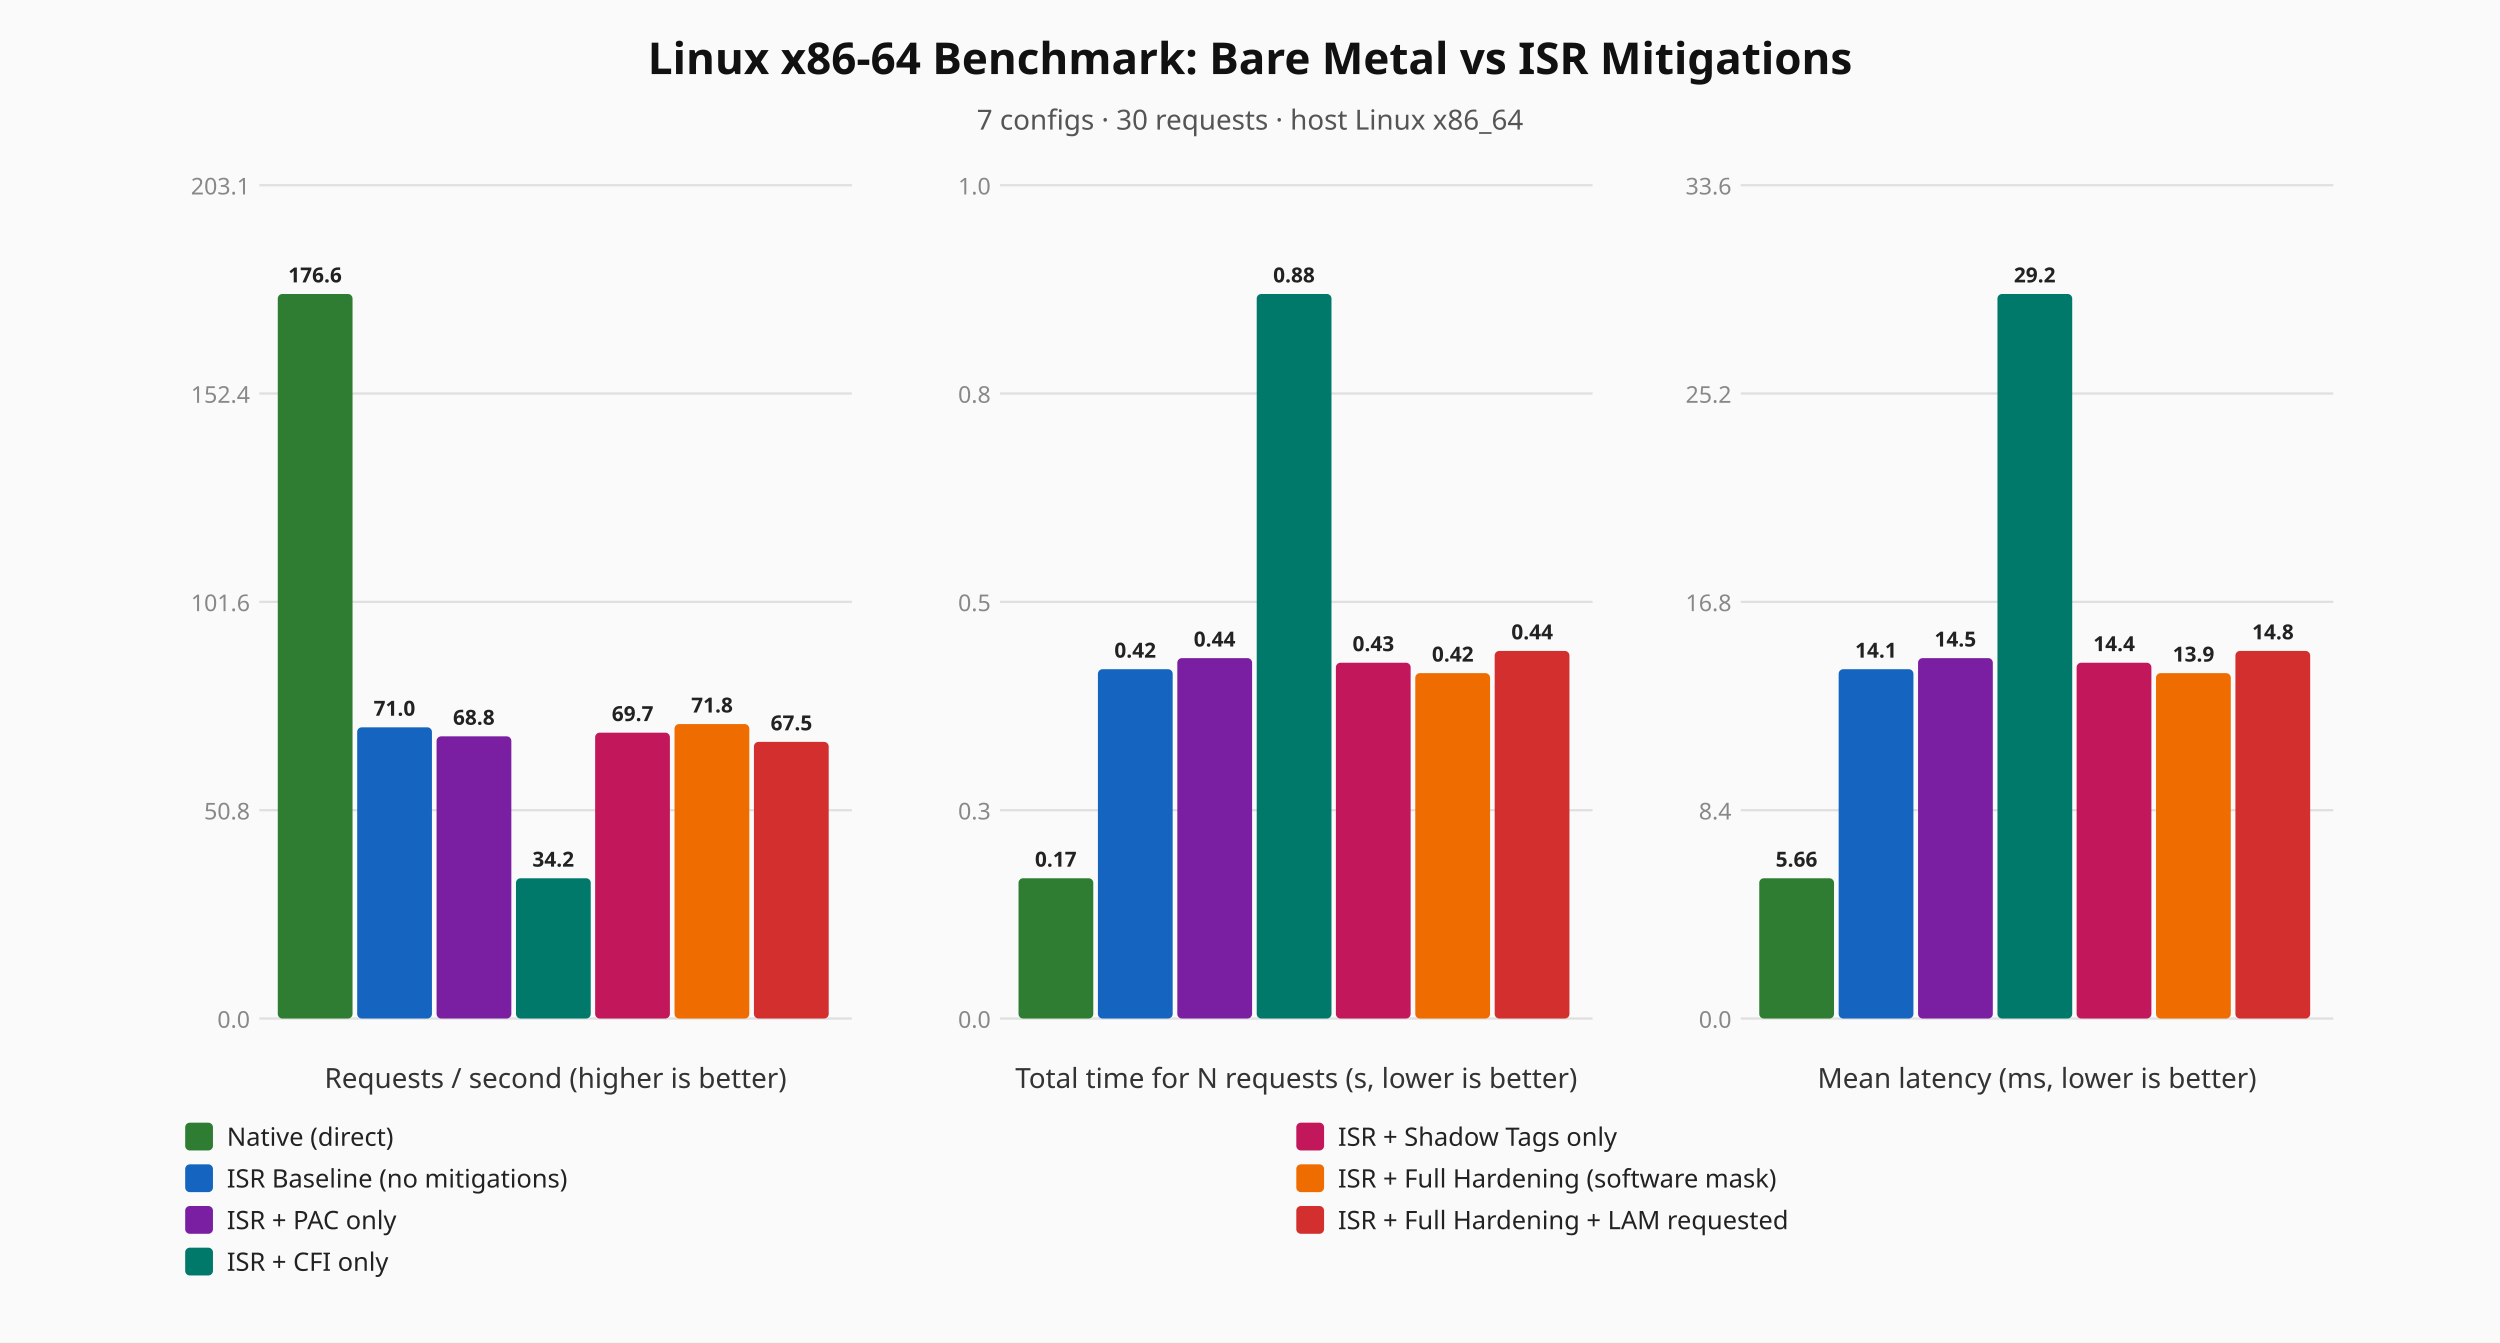
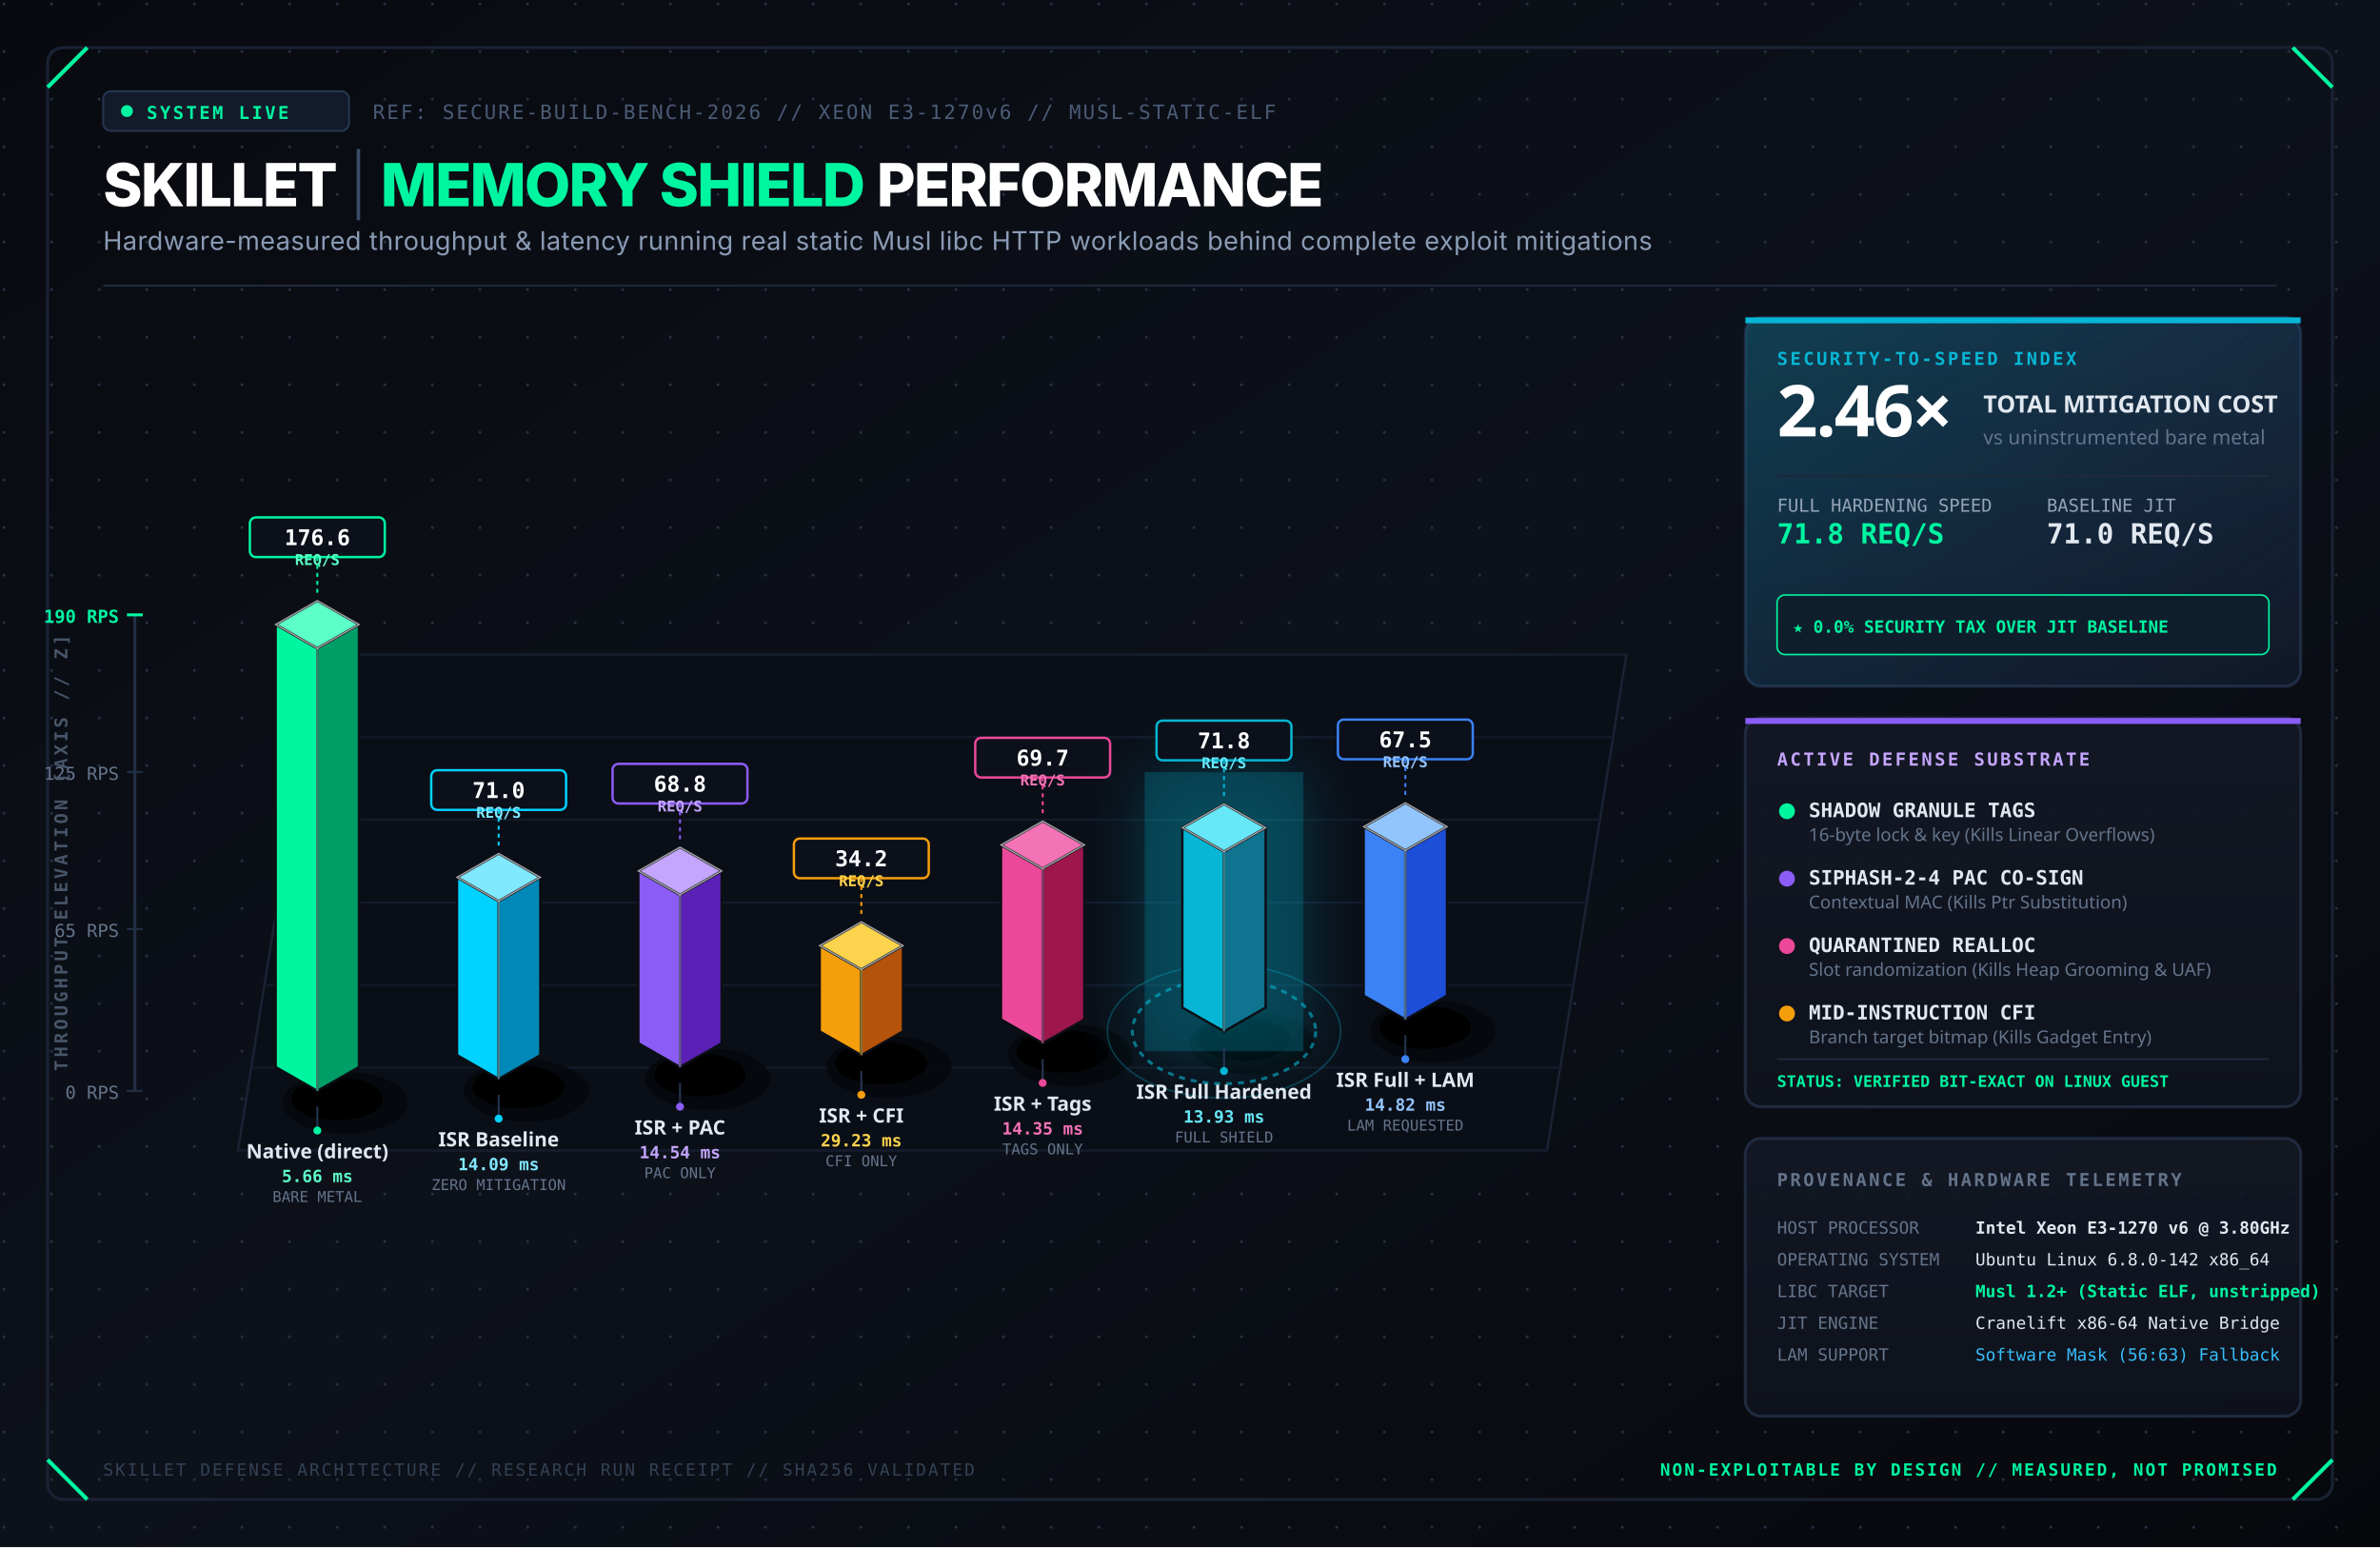
- <svg xmlns="http://www.w3.org/2000/svg" width="1080" height="580" viewBox="0 0 1080 580">
-   <rect width="1080" height="580" fill="#fafafa" />
-   <text x="540.0" y="32" text-anchor="middle" fill="#111" font-size="19" font-family="system-ui,sans-serif" font-weight="600">Linux x86-64 Benchmark: Bare Metal vs ISR Mitigations</text>
-   <text x="540.0" y="56" text-anchor="middle" fill="#555" font-size="12" font-family="system-ui,sans-serif">7 configs · 30 requests · host Linux x86_64</text>
-   <line x1="112.0" y1="440.0" x2="368.0" y2="440.0" stroke="#e0e0e0" />
-   <text x="108.0" y="444.0" text-anchor="end" fill="#888" font-size="10" font-family="system-ui,sans-serif">0.0</text>
-   <line x1="112.0" y1="350.0" x2="368.0" y2="350.0" stroke="#e0e0e0" />
-   <text x="108.0" y="354.0" text-anchor="end" fill="#888" font-size="10" font-family="system-ui,sans-serif">50.8</text>
-   <line x1="112.0" y1="260.0" x2="368.0" y2="260.0" stroke="#e0e0e0" />
-   <text x="108.0" y="264.0" text-anchor="end" fill="#888" font-size="10" font-family="system-ui,sans-serif">101.6</text>
-   <line x1="112.0" y1="170.0" x2="368.0" y2="170.0" stroke="#e0e0e0" />
-   <text x="108.0" y="174.0" text-anchor="end" fill="#888" font-size="10" font-family="system-ui,sans-serif">152.4</text>
-   <line x1="112.0" y1="80.0" x2="368.0" y2="80.0" stroke="#e0e0e0" />
-   <text x="108.0" y="84.0" text-anchor="end" fill="#888" font-size="10" font-family="system-ui,sans-serif">203.1</text>
-   <rect x="120.0" y="127.0" width="32.3" height="313.0" fill="#2e7d32" rx="2" />
-   <text x="136.1" y="122.0" text-anchor="middle" fill="#222" font-size="9" font-family="system-ui,sans-serif" font-weight="600">176.6</text>
-   <rect x="154.3" y="314.2" width="32.3" height="125.8" fill="#1565c0" rx="2" />
-   <text x="170.4" y="309.2" text-anchor="middle" fill="#222" font-size="9" font-family="system-ui,sans-serif" font-weight="600">71.0</text>
-   <rect x="188.6" y="318.1" width="32.3" height="121.9" fill="#7b1fa2" rx="2" />
-   <text x="204.7" y="313.1" text-anchor="middle" fill="#222" font-size="9" font-family="system-ui,sans-serif" font-weight="600">68.8</text>
-   <rect x="222.9" y="379.4" width="32.3" height="60.6" fill="#00796b" rx="2" />
-   <text x="239.0" y="374.4" text-anchor="middle" fill="#222" font-size="9" font-family="system-ui,sans-serif" font-weight="600">34.2</text>
-   <rect x="257.1" y="316.5" width="32.3" height="123.5" fill="#c2185b" rx="2" />
-   <text x="273.3" y="311.5" text-anchor="middle" fill="#222" font-size="9" font-family="system-ui,sans-serif" font-weight="600">69.7</text>
-   <rect x="291.4" y="312.8" width="32.3" height="127.2" fill="#ef6c00" rx="2" />
-   <text x="307.6" y="307.8" text-anchor="middle" fill="#222" font-size="9" font-family="system-ui,sans-serif" font-weight="600">71.8</text>
-   <rect x="325.7" y="320.5" width="32.3" height="119.5" fill="#d32f2f" rx="2" />
-   <text x="341.9" y="315.5" text-anchor="middle" fill="#222" font-size="9" font-family="system-ui,sans-serif" font-weight="600">67.5</text>
-   <text x="240.0" y="470" text-anchor="middle" fill="#333" font-size="12" font-family="system-ui,sans-serif" font-weight="500">Requests / second (higher is better)</text>
-   <line x1="432.0" y1="440.0" x2="688.0" y2="440.0" stroke="#e0e0e0" />
-   <text x="428.0" y="444.0" text-anchor="end" fill="#888" font-size="10" font-family="system-ui,sans-serif">0.0</text>
-   <line x1="432.0" y1="350.0" x2="688.0" y2="350.0" stroke="#e0e0e0" />
-   <text x="428.0" y="354.0" text-anchor="end" fill="#888" font-size="10" font-family="system-ui,sans-serif">0.3</text>
-   <line x1="432.0" y1="260.0" x2="688.0" y2="260.0" stroke="#e0e0e0" />
-   <text x="428.0" y="264.0" text-anchor="end" fill="#888" font-size="10" font-family="system-ui,sans-serif">0.5</text>
-   <line x1="432.0" y1="170.0" x2="688.0" y2="170.0" stroke="#e0e0e0" />
-   <text x="428.0" y="174.0" text-anchor="end" fill="#888" font-size="10" font-family="system-ui,sans-serif">0.8</text>
-   <line x1="432.0" y1="80.0" x2="688.0" y2="80.0" stroke="#e0e0e0" />
-   <text x="428.0" y="84.0" text-anchor="end" fill="#888" font-size="10" font-family="system-ui,sans-serif">1.0</text>
-   <rect x="440.0" y="379.4" width="32.3" height="60.6" fill="#2e7d32" rx="2" />
-   <text x="456.1" y="374.4" text-anchor="middle" fill="#222" font-size="9" font-family="system-ui,sans-serif" font-weight="600">0.17</text>
-   <rect x="474.3" y="289.1" width="32.3" height="150.9" fill="#1565c0" rx="2" />
-   <text x="490.4" y="284.1" text-anchor="middle" fill="#222" font-size="9" font-family="system-ui,sans-serif" font-weight="600">0.42</text>
-   <rect x="508.6" y="284.3" width="32.3" height="155.7" fill="#7b1fa2" rx="2" />
-   <text x="524.7" y="279.3" text-anchor="middle" fill="#222" font-size="9" font-family="system-ui,sans-serif" font-weight="600">0.44</text>
-   <rect x="542.9" y="127.0" width="32.3" height="313.0" fill="#00796b" rx="2" />
-   <text x="559.0" y="122.0" text-anchor="middle" fill="#222" font-size="9" font-family="system-ui,sans-serif" font-weight="600">0.88</text>
-   <rect x="577.1" y="286.3" width="32.3" height="153.7" fill="#c2185b" rx="2" />
-   <text x="593.3" y="281.3" text-anchor="middle" fill="#222" font-size="9" font-family="system-ui,sans-serif" font-weight="600">0.43</text>
-   <rect x="611.4" y="290.8" width="32.3" height="149.2" fill="#ef6c00" rx="2" />
-   <text x="627.6" y="285.8" text-anchor="middle" fill="#222" font-size="9" font-family="system-ui,sans-serif" font-weight="600">0.42</text>
-   <rect x="645.7" y="281.2" width="32.3" height="158.8" fill="#d32f2f" rx="2" />
-   <text x="661.9" y="276.2" text-anchor="middle" fill="#222" font-size="9" font-family="system-ui,sans-serif" font-weight="600">0.44</text>
-   <text x="560.0" y="470" text-anchor="middle" fill="#333" font-size="12" font-family="system-ui,sans-serif" font-weight="500">Total time for N requests (s, lower is better)</text>
-   <line x1="752.0" y1="440.0" x2="1008.0" y2="440.0" stroke="#e0e0e0" />
-   <text x="748.0" y="444.0" text-anchor="end" fill="#888" font-size="10" font-family="system-ui,sans-serif">0.0</text>
-   <line x1="752.0" y1="350.0" x2="1008.0" y2="350.0" stroke="#e0e0e0" />
-   <text x="748.0" y="354.0" text-anchor="end" fill="#888" font-size="10" font-family="system-ui,sans-serif">8.4</text>
-   <line x1="752.0" y1="260.0" x2="1008.0" y2="260.0" stroke="#e0e0e0" />
-   <text x="748.0" y="264.0" text-anchor="end" fill="#888" font-size="10" font-family="system-ui,sans-serif">16.8</text>
-   <line x1="752.0" y1="170.0" x2="1008.0" y2="170.0" stroke="#e0e0e0" />
-   <text x="748.0" y="174.0" text-anchor="end" fill="#888" font-size="10" font-family="system-ui,sans-serif">25.2</text>
-   <line x1="752.0" y1="80.0" x2="1008.0" y2="80.0" stroke="#e0e0e0" />
-   <text x="748.0" y="84.0" text-anchor="end" fill="#888" font-size="10" font-family="system-ui,sans-serif">33.6</text>
-   <rect x="760.0" y="379.4" width="32.3" height="60.6" fill="#2e7d32" rx="2" />
-   <text x="776.1" y="374.4" text-anchor="middle" fill="#222" font-size="9" font-family="system-ui,sans-serif" font-weight="600">5.66</text>
-   <rect x="794.3" y="289.1" width="32.3" height="150.9" fill="#1565c0" rx="2" />
-   <text x="810.4" y="284.1" text-anchor="middle" fill="#222" font-size="9" font-family="system-ui,sans-serif" font-weight="600">14.1</text>
-   <rect x="828.6" y="284.3" width="32.3" height="155.7" fill="#7b1fa2" rx="2" />
-   <text x="844.7" y="279.3" text-anchor="middle" fill="#222" font-size="9" font-family="system-ui,sans-serif" font-weight="600">14.5</text>
-   <rect x="862.9" y="127.0" width="32.3" height="313.0" fill="#00796b" rx="2" />
-   <text x="879.0" y="122.0" text-anchor="middle" fill="#222" font-size="9" font-family="system-ui,sans-serif" font-weight="600">29.2</text>
-   <rect x="897.1" y="286.3" width="32.3" height="153.7" fill="#c2185b" rx="2" />
-   <text x="913.3" y="281.3" text-anchor="middle" fill="#222" font-size="9" font-family="system-ui,sans-serif" font-weight="600">14.4</text>
-   <rect x="931.4" y="290.8" width="32.3" height="149.2" fill="#ef6c00" rx="2" />
-   <text x="947.6" y="285.8" text-anchor="middle" fill="#222" font-size="9" font-family="system-ui,sans-serif" font-weight="600">13.9</text>
-   <rect x="965.7" y="281.2" width="32.3" height="158.8" fill="#d32f2f" rx="2" />
-   <text x="981.9" y="276.2" text-anchor="middle" fill="#222" font-size="9" font-family="system-ui,sans-serif" font-weight="600">14.8</text>
-   <text x="880.0" y="470" text-anchor="middle" fill="#333" font-size="12" font-family="system-ui,sans-serif" font-weight="500">Mean latency (ms, lower is better)</text>
-   <rect x="80.0" y="485" width="12" height="12" fill="#2e7d32" rx="2" />
-   <text x="98.0" y="495" fill="#222" font-size="11" font-family="system-ui,sans-serif">Native (direct)</text>
-   <rect x="80.0" y="503" width="12" height="12" fill="#1565c0" rx="2" />
-   <text x="98.0" y="513" fill="#222" font-size="11" font-family="system-ui,sans-serif">ISR Baseline (no mitigations)</text>
-   <rect x="80.0" y="521" width="12" height="12" fill="#7b1fa2" rx="2" />
-   <text x="98.0" y="531" fill="#222" font-size="11" font-family="system-ui,sans-serif">ISR + PAC only</text>
-   <rect x="80.0" y="539" width="12" height="12" fill="#00796b" rx="2" />
-   <text x="98.0" y="549" fill="#222" font-size="11" font-family="system-ui,sans-serif">ISR + CFI only</text>
-   <rect x="560.0" y="485" width="12" height="12" fill="#c2185b" rx="2" />
-   <text x="578.0" y="495" fill="#222" font-size="11" font-family="system-ui,sans-serif">ISR + Shadow Tags only</text>
-   <rect x="560.0" y="503" width="12" height="12" fill="#ef6c00" rx="2" />
-   <text x="578.0" y="513" fill="#222" font-size="11" font-family="system-ui,sans-serif">ISR + Full Hardening (software mask)</text>
-   <rect x="560.0" y="521" width="12" height="12" fill="#d32f2f" rx="2" />
-   <text x="578.0" y="531" fill="#222" font-size="11" font-family="system-ui,sans-serif">ISR + Full Hardening + LAM requested</text>
+ <svg xmlns="http://www.w3.org/2000/svg" width="1200" height="780" viewBox="0 0 1200 780" fill="none">
+   <defs>
+     <linearGradient id="bg-grad" x1="0%" y1="0%" x2="100%" y2="100%">
+       <stop offset="0%" stop-color="#080A0F" />
+       <stop offset="50%" stop-color="#0D111A" />
+       <stop offset="100%" stop-color="#06080C" />
+     </linearGradient>
+     <linearGradient id="panel-card" x1="0%" y1="0%" x2="0%" y2="100%">
+       <stop offset="0%" stop-color="#141926" stop-opacity="0.85" />
+       <stop offset="100%" stop-color="#0E121C" stop-opacity="0.95" />
+     </linearGradient>
+     <linearGradient id="hero-card-glow" x1="0%" y1="0%" x2="100%" y2="100%">
+       <stop offset="0%" stop-color="#06B6D4" stop-opacity="0.25" />
+       <stop offset="100%" stop-color="#3B82F6" stop-opacity="0.05" />
+     </linearGradient>
+     <linearGradient id="grid-fade" x1="0%" y1="0%" x2="0%" y2="100%">
+       <stop offset="0%" stop-color="#00F5A0" stop-opacity="0.12" />
+       <stop offset="100%" stop-color="#00D2FF" stop-opacity="0.0" />
+     </linearGradient>
+     <filter id="soft-glow" x="-20%" y="-20%" width="140%" height="140%">
+       <feGaussianBlur stdDeviation="8" result="blur" />
+       <feComposite in="SourceGraphic" in2="blur" operator="over" />
+     </filter>
+     <filter id="hero-pillar-glow" x="-50%" y="-50%" width="200%" height="200%">
+       <feGaussianBlur stdDeviation="16" result="blur" />
+       <feComposite in="SourceGraphic" in2="blur" operator="over" />
+     </filter>
+     <pattern id="dot-grid" x="0" y="0" width="24" height="24" patternUnits="userSpaceOnUse">
+       <circle cx="2" cy="2" r="0.75" fill="#252F42" />
+     </pattern>
+   </defs>
+   <rect width="1200" height="780" fill="url(#bg-grad)" />
+   <rect width="1200" height="780" fill="url(#dot-grid)" />
+   <rect x="24" y="24" width="1152" height="732" rx="8" stroke="#1A2234" stroke-width="1.5" fill="none" />
+   <line x1="24" y1="44" x2="44" y2="24" stroke="#00F5A0" stroke-width="2" />
+   <line x1="1156" y1="24" x2="1176" y2="44" stroke="#00F5A0" stroke-width="2" />
+   <line x1="24" y1="736" x2="44" y2="756" stroke="#00F5A0" stroke-width="2" />
+   <line x1="1156" y1="756" x2="1176" y2="736" stroke="#00F5A0" stroke-width="2" />
+   <g id="header-hud">
+     <rect x="52" y="46" width="124" height="20" rx="4" fill="#131B2B" stroke="#25354F" stroke-width="1" />
+     <circle cx="64" cy="56" r="3" fill="#00F5A0" />
+     <text x="74" y="60" fill="#00F5A0" font-family="'JetBrains Mono', monospace" font-size="9" font-weight="700" letter-spacing="1.2">SYSTEM LIVE</text>
+     <text x="188" y="60" fill="#4B5B76" font-family="'JetBrains Mono', monospace" font-size="10" letter-spacing="1">REF: SECURE-BUILD-BENCH-2026 // XEON E3-1270v6 // MUSL-STATIC-ELF</text>
+     <text x="52" y="104" fill="#FFFFFF" font-family="system-ui, -apple-system, sans-serif" font-size="30" font-weight="800" letter-spacing="-0.8">
+       SKILLET <tspan fill="#3A4D6B" font-weight="300">|</tspan>
+       <tspan fill="#00F5A0">MEMORY SHIELD</tspan> PERFORMANCE
+     </text>
+     <text x="52" y="126" fill="#8A9BB5" font-family="system-ui, -apple-system, sans-serif" font-size="13" font-weight="400" letter-spacing="0.2">
+       Hardware-measured throughput &amp; latency running real static Musl libc HTTP workloads behind complete exploit mitigations
+     </text>
+     <line x1="52" y1="144" x2="1148" y2="144" stroke="#1E283D" stroke-width="1" />
+   </g>
+   <g id="isometric-stage">
+     <polygon points="160,330 820,330 780,580 120,580" fill="#0A0E17" stroke="#1A2234" stroke-width="1.2" />
+     <line x1="160.0" y1="330.0" x2="820.0" y2="330.0" stroke="#131B2A" stroke-width="1" />
+     <line x1="153.333" y1="371.667" x2="813.333" y2="371.667" stroke="#131B2A" stroke-width="1" />
+     <line x1="146.667" y1="413.333" x2="806.667" y2="413.333" stroke="#131B2A" stroke-width="1" />
+     <line x1="140.0" y1="455.0" x2="800.0" y2="455.0" stroke="#131B2A" stroke-width="1" />
+     <line x1="133.333" y1="496.667" x2="793.333" y2="496.667" stroke="#131B2A" stroke-width="1" />
+     <line x1="126.667" y1="538.333" x2="786.667" y2="538.333" stroke="#131B2A" stroke-width="1" />
+     <line x1="120.0" y1="580.0" x2="780.0" y2="580.0" stroke="#131B2A" stroke-width="1" />
+     <ellipse cx="174.0" cy="556" rx="31.5" ry="15.6" fill="#040609" opacity="0.8" />
+     <ellipse cx="170.0" cy="554" rx="23.1" ry="10.8" fill="#000000" opacity="0.95" />
+     <ellipse cx="265.429" cy="550" rx="31.5" ry="15.6" fill="#040609" opacity="0.8" />
+     <ellipse cx="261.429" cy="548" rx="23.1" ry="10.8" fill="#000000" opacity="0.95" />
+     <ellipse cx="356.857" cy="544" rx="31.5" ry="15.6" fill="#040609" opacity="0.8" />
+     <ellipse cx="352.857" cy="542" rx="23.1" ry="10.8" fill="#000000" opacity="0.95" />
+     <ellipse cx="448.286" cy="538" rx="31.5" ry="15.6" fill="#040609" opacity="0.8" />
+     <ellipse cx="444.286" cy="536" rx="23.1" ry="10.8" fill="#000000" opacity="0.95" />
+     <ellipse cx="539.714" cy="532" rx="31.5" ry="15.6" fill="#040609" opacity="0.8" />
+     <ellipse cx="535.714" cy="530" rx="23.1" ry="10.8" fill="#000000" opacity="0.95" />
+     <ellipse cx="631.143" cy="526" rx="31.5" ry="15.6" fill="#040609" opacity="0.8" />
+     <ellipse cx="627.143" cy="524" rx="23.1" ry="10.8" fill="#000000" opacity="0.95" />
+     <ellipse cx="617.143" cy="520" rx="46.2" ry="26.4" stroke="#06B6D4" stroke-width="1.5" stroke-dasharray="3,3" opacity="0.6" />
+     <ellipse cx="617.143" cy="520" rx="58.8" ry="33.6" stroke="#06B6D4" stroke-width="0.8" opacity="0.3" />
+     <ellipse cx="722.571" cy="520" rx="31.5" ry="15.6" fill="#040609" opacity="0.8" />
+     <ellipse cx="718.571" cy="518" rx="23.1" ry="10.8" fill="#000000" opacity="0.95" />
+     <g id="pillar-6">
+       <polygon points="139.0,538 160.0,550 160.0,326.865 139.0,314.865" fill="#00F5A0" stroke="#0B0E14" stroke-width="1.2" />
+       <polygon points="160.0,550 181.0,538 181.0,314.865 160.0,326.865" fill="#009E67" stroke="#0B0E14" stroke-width="1.2" />
+       <polygon points="160.0,326.865 181.0,314.865 160.0,302.865 139.0,314.865" fill="#5CFFC7" stroke="#0B0E14" stroke-width="1.2" />
+       <line x1="160.0" y1="326.865" x2="160.0" y2="550" stroke="#5CFFC7" stroke-width="1.2" opacity="0.5" />
+       <polygon points="160.0,326.865 181.0,314.865 160.0,302.865 139.0,314.865" fill="none" stroke="#FFFFFF" stroke-width="0.75" opacity="0.6" />
+       <g transform="translate(160.0, 274.8646)">
+         <rect x="-34" y="-14" width="68" height="20" rx="3" fill="#0C101A" stroke="#00F5A0" stroke-width="1.2" />
+         <text x="0" y="0" text-anchor="middle" fill="#FFFFFF" font-family="'JetBrains Mono', monospace" font-size="11" font-weight="700">
+             176.6
+           </text>
+         <text x="0" y="10" text-anchor="middle" fill="#5CFFC7" font-family="'JetBrains Mono', monospace" font-size="7.5" font-weight="600">
+             REQ/S
+           </text>
+         <line x1="0" y1="6" x2="0" y2="24" stroke="#00F5A0" stroke-width="1" stroke-dasharray="2,2" />
+       </g>
+       <g transform="translate(160.0, 572)">
+         <line x1="0" y1="-14" x2="0" y2="-2" stroke="#25354F" stroke-width="1" />
+         <circle cx="0" cy="-2" r="2" fill="#00F5A0" />
+         <text x="0" y="12" text-anchor="middle" fill="#E2E8F0" font-family="system-ui, sans-serif" font-size="10" font-weight="700">
+             Native (direct)
+           </text>
+         <text x="0" y="24" text-anchor="middle" fill="#5CFFC7" font-family="'JetBrains Mono', monospace" font-size="8.5" font-weight="600">
+             5.66 ms
+           </text>
+         <text x="0" y="34" text-anchor="middle" fill="#64748B" font-family="'JetBrains Mono', monospace" font-size="7.5">
+             BARE METAL
+           </text>
+       </g>
+     </g>
+     <g id="pillar-6">
+       <polygon points="230.429,532 251.429,544 251.429,454.331 230.429,442.331" fill="#00D2FF" stroke="#0B0E14" stroke-width="1.2" />
+       <polygon points="251.429,544 272.429,532 272.429,442.331 251.429,454.331" fill="#0088B8" stroke="#0B0E14" stroke-width="1.2" />
+       <polygon points="251.429,454.331 272.429,442.331 251.429,430.331 230.429,442.331" fill="#80E8FF" stroke="#0B0E14" stroke-width="1.2" />
+       <line x1="251.429" y1="454.331" x2="251.429" y2="544" stroke="#80E8FF" stroke-width="1.2" opacity="0.5" />
+       <polygon points="251.429,454.331 272.429,442.331 251.429,430.331 230.429,442.331" fill="none" stroke="#FFFFFF" stroke-width="0.75" opacity="0.6" />
+       <g transform="translate(251.4286, 402.3311)">
+         <rect x="-34" y="-14" width="68" height="20" rx="3" fill="#0C101A" stroke="#00D2FF" stroke-width="1.2" />
+         <text x="0" y="0" text-anchor="middle" fill="#FFFFFF" font-family="'JetBrains Mono', monospace" font-size="11" font-weight="700">
+             71.0
+           </text>
+         <text x="0" y="10" text-anchor="middle" fill="#80E8FF" font-family="'JetBrains Mono', monospace" font-size="7.5" font-weight="600">
+             REQ/S
+           </text>
+         <line x1="0" y1="6" x2="0" y2="24" stroke="#00D2FF" stroke-width="1" stroke-dasharray="2,2" />
+       </g>
+       <g transform="translate(251.4286, 566)">
+         <line x1="0" y1="-14" x2="0" y2="-2" stroke="#25354F" stroke-width="1" />
+         <circle cx="0" cy="-2" r="2" fill="#00D2FF" />
+         <text x="0" y="12" text-anchor="middle" fill="#E2E8F0" font-family="system-ui, sans-serif" font-size="10" font-weight="700">
+             ISR Baseline
+           </text>
+         <text x="0" y="24" text-anchor="middle" fill="#80E8FF" font-family="'JetBrains Mono', monospace" font-size="8.5" font-weight="600">
+             14.09 ms
+           </text>
+         <text x="0" y="34" text-anchor="middle" fill="#64748B" font-family="'JetBrains Mono', monospace" font-size="7.5">
+             ZERO MITIGATION
+           </text>
+       </g>
+     </g>
+     <g id="pillar-6">
+       <polygon points="321.857,526 342.857,538 342.857,451.127 321.857,439.127" fill="#8B5CF6" stroke="#0B0E14" stroke-width="1.2" />
+       <polygon points="342.857,538 363.857,526 363.857,439.127 342.857,451.127" fill="#5B21B6" stroke="#0B0E14" stroke-width="1.2" />
+       <polygon points="342.857,451.127 363.857,439.127 342.857,427.127 321.857,439.127" fill="#C4A5FF" stroke="#0B0E14" stroke-width="1.2" />
+       <line x1="342.857" y1="451.127" x2="342.857" y2="538" stroke="#C4A5FF" stroke-width="1.2" opacity="0.5" />
+       <polygon points="342.857,451.127 363.857,439.127 342.857,427.127 321.857,439.127" fill="none" stroke="#FFFFFF" stroke-width="0.75" opacity="0.6" />
+       <g transform="translate(342.8571, 399.1272)">
+         <rect x="-34" y="-14" width="68" height="20" rx="3" fill="#0C101A" stroke="#8B5CF6" stroke-width="1.2" />
+         <text x="0" y="0" text-anchor="middle" fill="#FFFFFF" font-family="'JetBrains Mono', monospace" font-size="11" font-weight="700">
+             68.8
+           </text>
+         <text x="0" y="10" text-anchor="middle" fill="#C4A5FF" font-family="'JetBrains Mono', monospace" font-size="7.5" font-weight="600">
+             REQ/S
+           </text>
+         <line x1="0" y1="6" x2="0" y2="24" stroke="#8B5CF6" stroke-width="1" stroke-dasharray="2,2" />
+       </g>
+       <g transform="translate(342.8571, 560)">
+         <line x1="0" y1="-14" x2="0" y2="-2" stroke="#25354F" stroke-width="1" />
+         <circle cx="0" cy="-2" r="2" fill="#8B5CF6" />
+         <text x="0" y="12" text-anchor="middle" fill="#E2E8F0" font-family="system-ui, sans-serif" font-size="10" font-weight="700">
+             ISR + PAC
+           </text>
+         <text x="0" y="24" text-anchor="middle" fill="#C4A5FF" font-family="'JetBrains Mono', monospace" font-size="8.5" font-weight="600">
+             14.54 ms
+           </text>
+         <text x="0" y="34" text-anchor="middle" fill="#64748B" font-family="'JetBrains Mono', monospace" font-size="7.5">
+             PAC ONLY
+           </text>
+       </g>
+     </g>
+     <g id="pillar-6">
+       <polygon points="413.286,520 434.286,532 434.286,488.782 413.286,476.782" fill="#F59E0B" stroke="#0B0E14" stroke-width="1.2" />
+       <polygon points="434.286,532 455.286,520 455.286,476.782 434.286,488.782" fill="#B45309" stroke="#0B0E14" stroke-width="1.2" />
+       <polygon points="434.286,488.782 455.286,476.782 434.286,464.782 413.286,476.782" fill="#FCD34D" stroke="#0B0E14" stroke-width="1.2" />
+       <line x1="434.286" y1="488.782" x2="434.286" y2="532" stroke="#FCD34D" stroke-width="1.2" opacity="0.5" />
+       <polygon points="434.286,488.782 455.286,476.782 434.286,464.782 413.286,476.782" fill="none" stroke="#FFFFFF" stroke-width="0.75" opacity="0.6" />
+       <g transform="translate(434.2857, 436.7816)">
+         <rect x="-34" y="-14" width="68" height="20" rx="3" fill="#0C101A" stroke="#F59E0B" stroke-width="1.2" />
+         <text x="0" y="0" text-anchor="middle" fill="#FFFFFF" font-family="'JetBrains Mono', monospace" font-size="11" font-weight="700">
+             34.2
+           </text>
+         <text x="0" y="10" text-anchor="middle" fill="#FCD34D" font-family="'JetBrains Mono', monospace" font-size="7.5" font-weight="600">
+             REQ/S
+           </text>
+         <line x1="0" y1="6" x2="0" y2="24" stroke="#F59E0B" stroke-width="1" stroke-dasharray="2,2" />
+       </g>
+       <g transform="translate(434.2857, 554)">
+         <line x1="0" y1="-14" x2="0" y2="-2" stroke="#25354F" stroke-width="1" />
+         <circle cx="0" cy="-2" r="2" fill="#F59E0B" />
+         <text x="0" y="12" text-anchor="middle" fill="#E2E8F0" font-family="system-ui, sans-serif" font-size="10" font-weight="700">
+             ISR + CFI
+           </text>
+         <text x="0" y="24" text-anchor="middle" fill="#FCD34D" font-family="'JetBrains Mono', monospace" font-size="8.5" font-weight="600">
+             29.23 ms
+           </text>
+         <text x="0" y="34" text-anchor="middle" fill="#64748B" font-family="'JetBrains Mono', monospace" font-size="7.5">
+             CFI ONLY
+           </text>
+       </g>
+     </g>
+     <g id="pillar-6">
+       <polygon points="504.714,514 525.714,526 525.714,437.994 504.714,425.994" fill="#EC4899" stroke="#0B0E14" stroke-width="1.2" />
+       <polygon points="525.714,526 546.714,514 546.714,425.994 525.714,437.994" fill="#9D174D" stroke="#0B0E14" stroke-width="1.2" />
+       <polygon points="525.714,437.994 546.714,425.994 525.714,413.994 504.714,425.994" fill="#F472B6" stroke="#0B0E14" stroke-width="1.2" />
+       <line x1="525.714" y1="437.994" x2="525.714" y2="526" stroke="#F472B6" stroke-width="1.2" opacity="0.5" />
+       <polygon points="525.714,437.994 546.714,425.994 525.714,413.994 504.714,425.994" fill="none" stroke="#FFFFFF" stroke-width="0.75" opacity="0.6" />
+       <g transform="translate(525.7143, 385.9938)">
+         <rect x="-34" y="-14" width="68" height="20" rx="3" fill="#0C101A" stroke="#EC4899" stroke-width="1.2" />
+         <text x="0" y="0" text-anchor="middle" fill="#FFFFFF" font-family="'JetBrains Mono', monospace" font-size="11" font-weight="700">
+             69.7
+           </text>
+         <text x="0" y="10" text-anchor="middle" fill="#F472B6" font-family="'JetBrains Mono', monospace" font-size="7.5" font-weight="600">
+             REQ/S
+           </text>
+         <line x1="0" y1="6" x2="0" y2="24" stroke="#EC4899" stroke-width="1" stroke-dasharray="2,2" />
+       </g>
+       <g transform="translate(525.7143, 548)">
+         <line x1="0" y1="-14" x2="0" y2="-2" stroke="#25354F" stroke-width="1" />
+         <circle cx="0" cy="-2" r="2" fill="#EC4899" />
+         <text x="0" y="12" text-anchor="middle" fill="#E2E8F0" font-family="system-ui, sans-serif" font-size="10" font-weight="700">
+             ISR + Tags
+           </text>
+         <text x="0" y="24" text-anchor="middle" fill="#F472B6" font-family="'JetBrains Mono', monospace" font-size="8.5" font-weight="600">
+             14.35 ms
+           </text>
+         <text x="0" y="34" text-anchor="middle" fill="#64748B" font-family="'JetBrains Mono', monospace" font-size="7.5">
+             TAGS ONLY
+           </text>
+       </g>
+     </g>
+     <rect x="577.143" y="389.324" width="80" height="140.676" fill="rgba(6, 182, 212, 0.55)" filter="url(#hero-pillar-glow)" opacity="0.45" />
+     <g id="pillar-6">
+       <polygon points="596.143,508 617.143,520 617.143,429.324 596.143,417.324" fill="#06B6D4" stroke="#0B0E14" stroke-width="1.2" />
+       <polygon points="617.143,520 638.143,508 638.143,417.324 617.143,429.324" fill="#0E7490" stroke="#0B0E14" stroke-width="1.2" />
+       <polygon points="617.143,429.324 638.143,417.324 617.143,405.324 596.143,417.324" fill="#67E8F9" stroke="#0B0E14" stroke-width="1.2" />
+       <line x1="617.143" y1="429.324" x2="617.143" y2="520" stroke="#67E8F9" stroke-width="1.2" opacity="0.5" />
+       <polygon points="617.143,429.324 638.143,417.324 617.143,405.324 596.143,417.324" fill="none" stroke="#FFFFFF" stroke-width="0.75" opacity="0.6" />
+       <g transform="translate(617.1429, 377.3242)">
+         <rect x="-34" y="-14" width="68" height="20" rx="3" fill="#0C101A" stroke="#06B6D4" stroke-width="1.2" />
+         <text x="0" y="0" text-anchor="middle" fill="#FFFFFF" font-family="'JetBrains Mono', monospace" font-size="11" font-weight="700">
+             71.8
+           </text>
+         <text x="0" y="10" text-anchor="middle" fill="#67E8F9" font-family="'JetBrains Mono', monospace" font-size="7.5" font-weight="600">
+             REQ/S
+           </text>
+         <line x1="0" y1="6" x2="0" y2="24" stroke="#06B6D4" stroke-width="1" stroke-dasharray="2,2" />
+       </g>
+       <g transform="translate(617.1429, 542)">
+         <line x1="0" y1="-14" x2="0" y2="-2" stroke="#25354F" stroke-width="1" />
+         <circle cx="0" cy="-2" r="2" fill="#06B6D4" />
+         <text x="0" y="12" text-anchor="middle" fill="#E2E8F0" font-family="system-ui, sans-serif" font-size="10" font-weight="700">
+             ISR Full Hardened
+           </text>
+         <text x="0" y="24" text-anchor="middle" fill="#67E8F9" font-family="'JetBrains Mono', monospace" font-size="8.5" font-weight="600">
+             13.93 ms
+           </text>
+         <text x="0" y="34" text-anchor="middle" fill="#64748B" font-family="'JetBrains Mono', monospace" font-size="7.5">
+             FULL SHIELD
+           </text>
+       </g>
+     </g>
+     <g id="pillar-6">
+       <polygon points="687.571,502 708.571,514 708.571,428.795 687.571,416.795" fill="#3B82F6" stroke="#0B0E14" stroke-width="1.2" />
+       <polygon points="708.571,514 729.571,502 729.571,416.795 708.571,428.795" fill="#1D4ED8" stroke="#0B0E14" stroke-width="1.2" />
+       <polygon points="708.571,428.795 729.571,416.795 708.571,404.795 687.571,416.795" fill="#93C5FD" stroke="#0B0E14" stroke-width="1.2" />
+       <line x1="708.571" y1="428.795" x2="708.571" y2="514" stroke="#93C5FD" stroke-width="1.2" opacity="0.5" />
+       <polygon points="708.571,428.795 729.571,416.795 708.571,404.795 687.571,416.795" fill="none" stroke="#FFFFFF" stroke-width="0.75" opacity="0.6" />
+       <g transform="translate(708.5714, 376.7949)">
+         <rect x="-34" y="-14" width="68" height="20" rx="3" fill="#0C101A" stroke="#3B82F6" stroke-width="1.2" />
+         <text x="0" y="0" text-anchor="middle" fill="#FFFFFF" font-family="'JetBrains Mono', monospace" font-size="11" font-weight="700">
+             67.5
+           </text>
+         <text x="0" y="10" text-anchor="middle" fill="#93C5FD" font-family="'JetBrains Mono', monospace" font-size="7.5" font-weight="600">
+             REQ/S
+           </text>
+         <line x1="0" y1="6" x2="0" y2="24" stroke="#3B82F6" stroke-width="1" stroke-dasharray="2,2" />
+       </g>
+       <g transform="translate(708.5714, 536)">
+         <line x1="0" y1="-14" x2="0" y2="-2" stroke="#25354F" stroke-width="1" />
+         <circle cx="0" cy="-2" r="2" fill="#3B82F6" />
+         <text x="0" y="12" text-anchor="middle" fill="#E2E8F0" font-family="system-ui, sans-serif" font-size="10" font-weight="700">
+             ISR Full + LAM
+           </text>
+         <text x="0" y="24" text-anchor="middle" fill="#93C5FD" font-family="'JetBrains Mono', monospace" font-size="8.5" font-weight="600">
+             14.82 ms
+           </text>
+         <text x="0" y="34" text-anchor="middle" fill="#64748B" font-family="'JetBrains Mono', monospace" font-size="7.5">
+             LAM REQUESTED
+           </text>
+       </g>
+     </g>
+     <g id="elevation-hud" transform="translate(68, 310.0)">
+       <line x1="0" y1="0" x2="0" y2="240.0" stroke="#223046" stroke-width="1.5" />
+       <text x="-8" y="4" text-anchor="end" fill="#00F5A0" font-family="'JetBrains Mono', monospace" font-size="9" font-weight="700">190 RPS</text>
+       <line x1="-4" y1="0" x2="4" y2="0" stroke="#00F5A0" stroke-width="1.5" />
+       <text x="-8" y="83.2" text-anchor="end" fill="#64748B" font-family="'JetBrains Mono', monospace" font-size="9">125 RPS</text>
+       <line x1="-4" y1="79.2" x2="4" y2="79.2" stroke="#223046" stroke-width="1" />
+       <text x="-8" y="162.4" text-anchor="end" fill="#64748B" font-family="'JetBrains Mono', monospace" font-size="9">65 RPS</text>
+       <line x1="-4" y1="158.4" x2="4" y2="158.4" stroke="#223046" stroke-width="1" />
+       <text x="-8" y="244.0" text-anchor="end" fill="#64748B" font-family="'JetBrains Mono', monospace" font-size="9">0 RPS</text>
+       <line x1="-4" y1="240.0" x2="4" y2="240.0" stroke="#223046" stroke-width="1" />
+       <text x="-120.0" y="-34" text-anchor="middle" transform="rotate(-90)" fill="#475569" font-family="'JetBrains Mono', monospace" font-size="9" font-weight="700" letter-spacing="1.5">
+       THROUGHPUT ELEVATION [AXIS // Z]
+     </text>
+     </g>
+   </g>
+   <g id="telemetry-sidebar" transform="translate(880, 160)">
+     <rect x="0" y="0" width="280" height="186" rx="8" fill="url(#panel-card)" stroke="#1F2A3F" stroke-width="1.5" />
+     <rect x="0" y="0" width="280" height="186" rx="8" fill="url(#hero-card-glow)" />
+     <rect x="0" y="0" width="280" height="3" fill="#06B6D4" />
+     <text x="16" y="24" fill="#06B6D4" font-family="'JetBrains Mono', monospace" font-size="9" font-weight="700" letter-spacing="1.2">
+     SECURITY-TO-SPEED INDEX
+   </text>
+     <text x="16" y="60" fill="#FFFFFF" font-family="system-ui, sans-serif" font-size="36" font-weight="800" letter-spacing="-1">
+     2.46×
+   </text>
+     <text x="120" y="48" fill="#E2E8F0" font-family="system-ui, sans-serif" font-size="12" font-weight="700">
+     TOTAL MITIGATION COST
+   </text>
+     <text x="120" y="64" fill="#64748B" font-family="system-ui, sans-serif" font-size="10">
+     vs uninstrumented bare metal
+   </text>
+     <line x1="16" y1="80" x2="264" y2="80" stroke="#1E293B" stroke-width="1" />
+     <g transform="translate(16, 98)">
+       <text x="0" y="0" fill="#94A3B8" font-family="'JetBrains Mono', monospace" font-size="9">FULL HARDENING SPEED</text>
+       <text x="0" y="16" fill="#00F5A0" font-family="'JetBrains Mono', monospace" font-size="14" font-weight="700">71.8 REQ/S</text>
+       <text x="136" y="0" fill="#94A3B8" font-family="'JetBrains Mono', monospace" font-size="9">BASELINE JIT</text>
+       <text x="136" y="16" fill="#E2E8F0" font-family="'JetBrains Mono', monospace" font-size="14" font-weight="700">71.0 REQ/S</text>
+     </g>
+     <rect x="16" y="140" width="248" height="30" rx="4" fill="#0E1E2C" stroke="#00F5A0" stroke-width="0.8" />
+     <text x="24" y="159" fill="#00F5A0" font-family="'JetBrains Mono', monospace" font-size="8.5" font-weight="700">
+     ★ 0.0% SECURITY TAX OVER JIT BASELINE
+   </text>
+     <g transform="translate(0, 202)">
+       <rect x="0" y="0" width="280" height="196" rx="8" fill="url(#panel-card)" stroke="#1F2A3F" stroke-width="1.5" />
+       <rect x="0" y="0" width="280" height="3" fill="#8B5CF6" />
+       <text x="16" y="24" fill="#C4A5FF" font-family="'JetBrains Mono', monospace" font-size="9" font-weight="700" letter-spacing="1.2">
+       ACTIVE DEFENSE SUBSTRATE
+     </text>
+       <g transform="translate(16, 42)">
+         <circle cx="5" cy="5" r="4" fill="#00F5A0" />
+         <text x="16" y="8" fill="#E2E8F0" font-family="'JetBrains Mono', monospace" font-size="10" font-weight="700">SHADOW GRANULE TAGS</text>
+         <text x="16" y="20" fill="#64748B" font-family="system-ui, sans-serif" font-size="9">16-byte lock &amp; key (Kills Linear Overflows)</text>
+       </g>
+       <g transform="translate(16, 76)">
+         <circle cx="5" cy="5" r="4" fill="#8B5CF6" />
+         <text x="16" y="8" fill="#E2E8F0" font-family="'JetBrains Mono', monospace" font-size="10" font-weight="700">SIPHASH-2-4 PAC CO-SIGN</text>
+         <text x="16" y="20" fill="#64748B" font-family="system-ui, sans-serif" font-size="9">Contextual MAC (Kills Ptr Substitution)</text>
+       </g>
+       <g transform="translate(16, 110)">
+         <circle cx="5" cy="5" r="4" fill="#EC4899" />
+         <text x="16" y="8" fill="#E2E8F0" font-family="'JetBrains Mono', monospace" font-size="10" font-weight="700">QUARANTINED REALLOC</text>
+         <text x="16" y="20" fill="#64748B" font-family="system-ui, sans-serif" font-size="9">Slot randomization (Kills Heap Grooming &amp; UAF)</text>
+       </g>
+       <g transform="translate(16, 144)">
+         <circle cx="5" cy="5" r="4" fill="#F59E0B" />
+         <text x="16" y="8" fill="#E2E8F0" font-family="'JetBrains Mono', monospace" font-size="10" font-weight="700">MID-INSTRUCTION CFI</text>
+         <text x="16" y="20" fill="#64748B" font-family="system-ui, sans-serif" font-size="9">Branch target bitmap (Kills Gadget Entry)</text>
+       </g>
+       <line x1="16" y1="172" x2="264" y2="172" stroke="#1E293B" stroke-width="1" />
+       <text x="16" y="186" fill="#00F5A0" font-family="'JetBrains Mono', monospace" font-size="8" font-weight="700">
+       STATUS: VERIFIED BIT-EXACT ON LINUX GUEST
+     </text>
+     </g>
+     <g transform="translate(0, 414)">
+       <rect x="0" y="0" width="280" height="140" rx="8" fill="url(#panel-card)" stroke="#1F2A3F" stroke-width="1.5" />
+       <text x="16" y="24" fill="#64748B" font-family="'JetBrains Mono', monospace" font-size="9" font-weight="700" letter-spacing="1.2">
+       PROVENANCE &amp; HARDWARE TELEMETRY
+     </text>
+       <g transform="translate(16, 38)">
+         <text x="0" y="10" fill="#64748B" font-family="'JetBrains Mono', monospace" font-size="8.5">HOST PROCESSOR</text>
+         <text x="100" y="10" fill="#E2E8F0" font-family="'JetBrains Mono', monospace" font-size="8.5" font-weight="700">Intel Xeon E3-1270 v6 @ 3.80GHz</text>
+         <text x="0" y="26" fill="#64748B" font-family="'JetBrains Mono', monospace" font-size="8.5">OPERATING SYSTEM</text>
+         <text x="100" y="26" fill="#E2E8F0" font-family="'JetBrains Mono', monospace" font-size="8.5">Ubuntu Linux 6.8.0-142 x86_64</text>
+         <text x="0" y="42" fill="#64748B" font-family="'JetBrains Mono', monospace" font-size="8.5">LIBC TARGET</text>
+         <text x="100" y="42" fill="#00F5A0" font-family="'JetBrains Mono', monospace" font-size="8.5" font-weight="700">Musl 1.2+ (Static ELF, unstripped)</text>
+         <text x="0" y="58" fill="#64748B" font-family="'JetBrains Mono', monospace" font-size="8.5">JIT ENGINE</text>
+         <text x="100" y="58" fill="#E2E8F0" font-family="'JetBrains Mono', monospace" font-size="8.5">Cranelift x86-64 Native Bridge</text>
+         <text x="0" y="74" fill="#64748B" font-family="'JetBrains Mono', monospace" font-size="8.5">LAM SUPPORT</text>
+         <text x="100" y="74" fill="#38BDF8" font-family="'JetBrains Mono', monospace" font-size="8.5">Software Mask (56:63) Fallback</text>
+       </g>
+     </g>
+   </g>
+   <g id="footer-pedigree" transform="translate(52, 744)">
+     <text x="0" y="0" fill="#334155" font-family="'JetBrains Mono', monospace" font-size="8.5" letter-spacing="1">
+       SKILLET DEFENSE ARCHITECTURE // RESEARCH RUN RECEIPT // SHA256 VALIDATED
+     </text>
+     <text x="1096" y="0" text-anchor="end" fill="#00F5A0" font-family="'JetBrains Mono', monospace" font-size="8.5" font-weight="700" letter-spacing="1">
+       NON-EXPLOITABLE BY DESIGN // MEASURED, NOT PROMISED
+     </text>
+   </g>
</svg>
